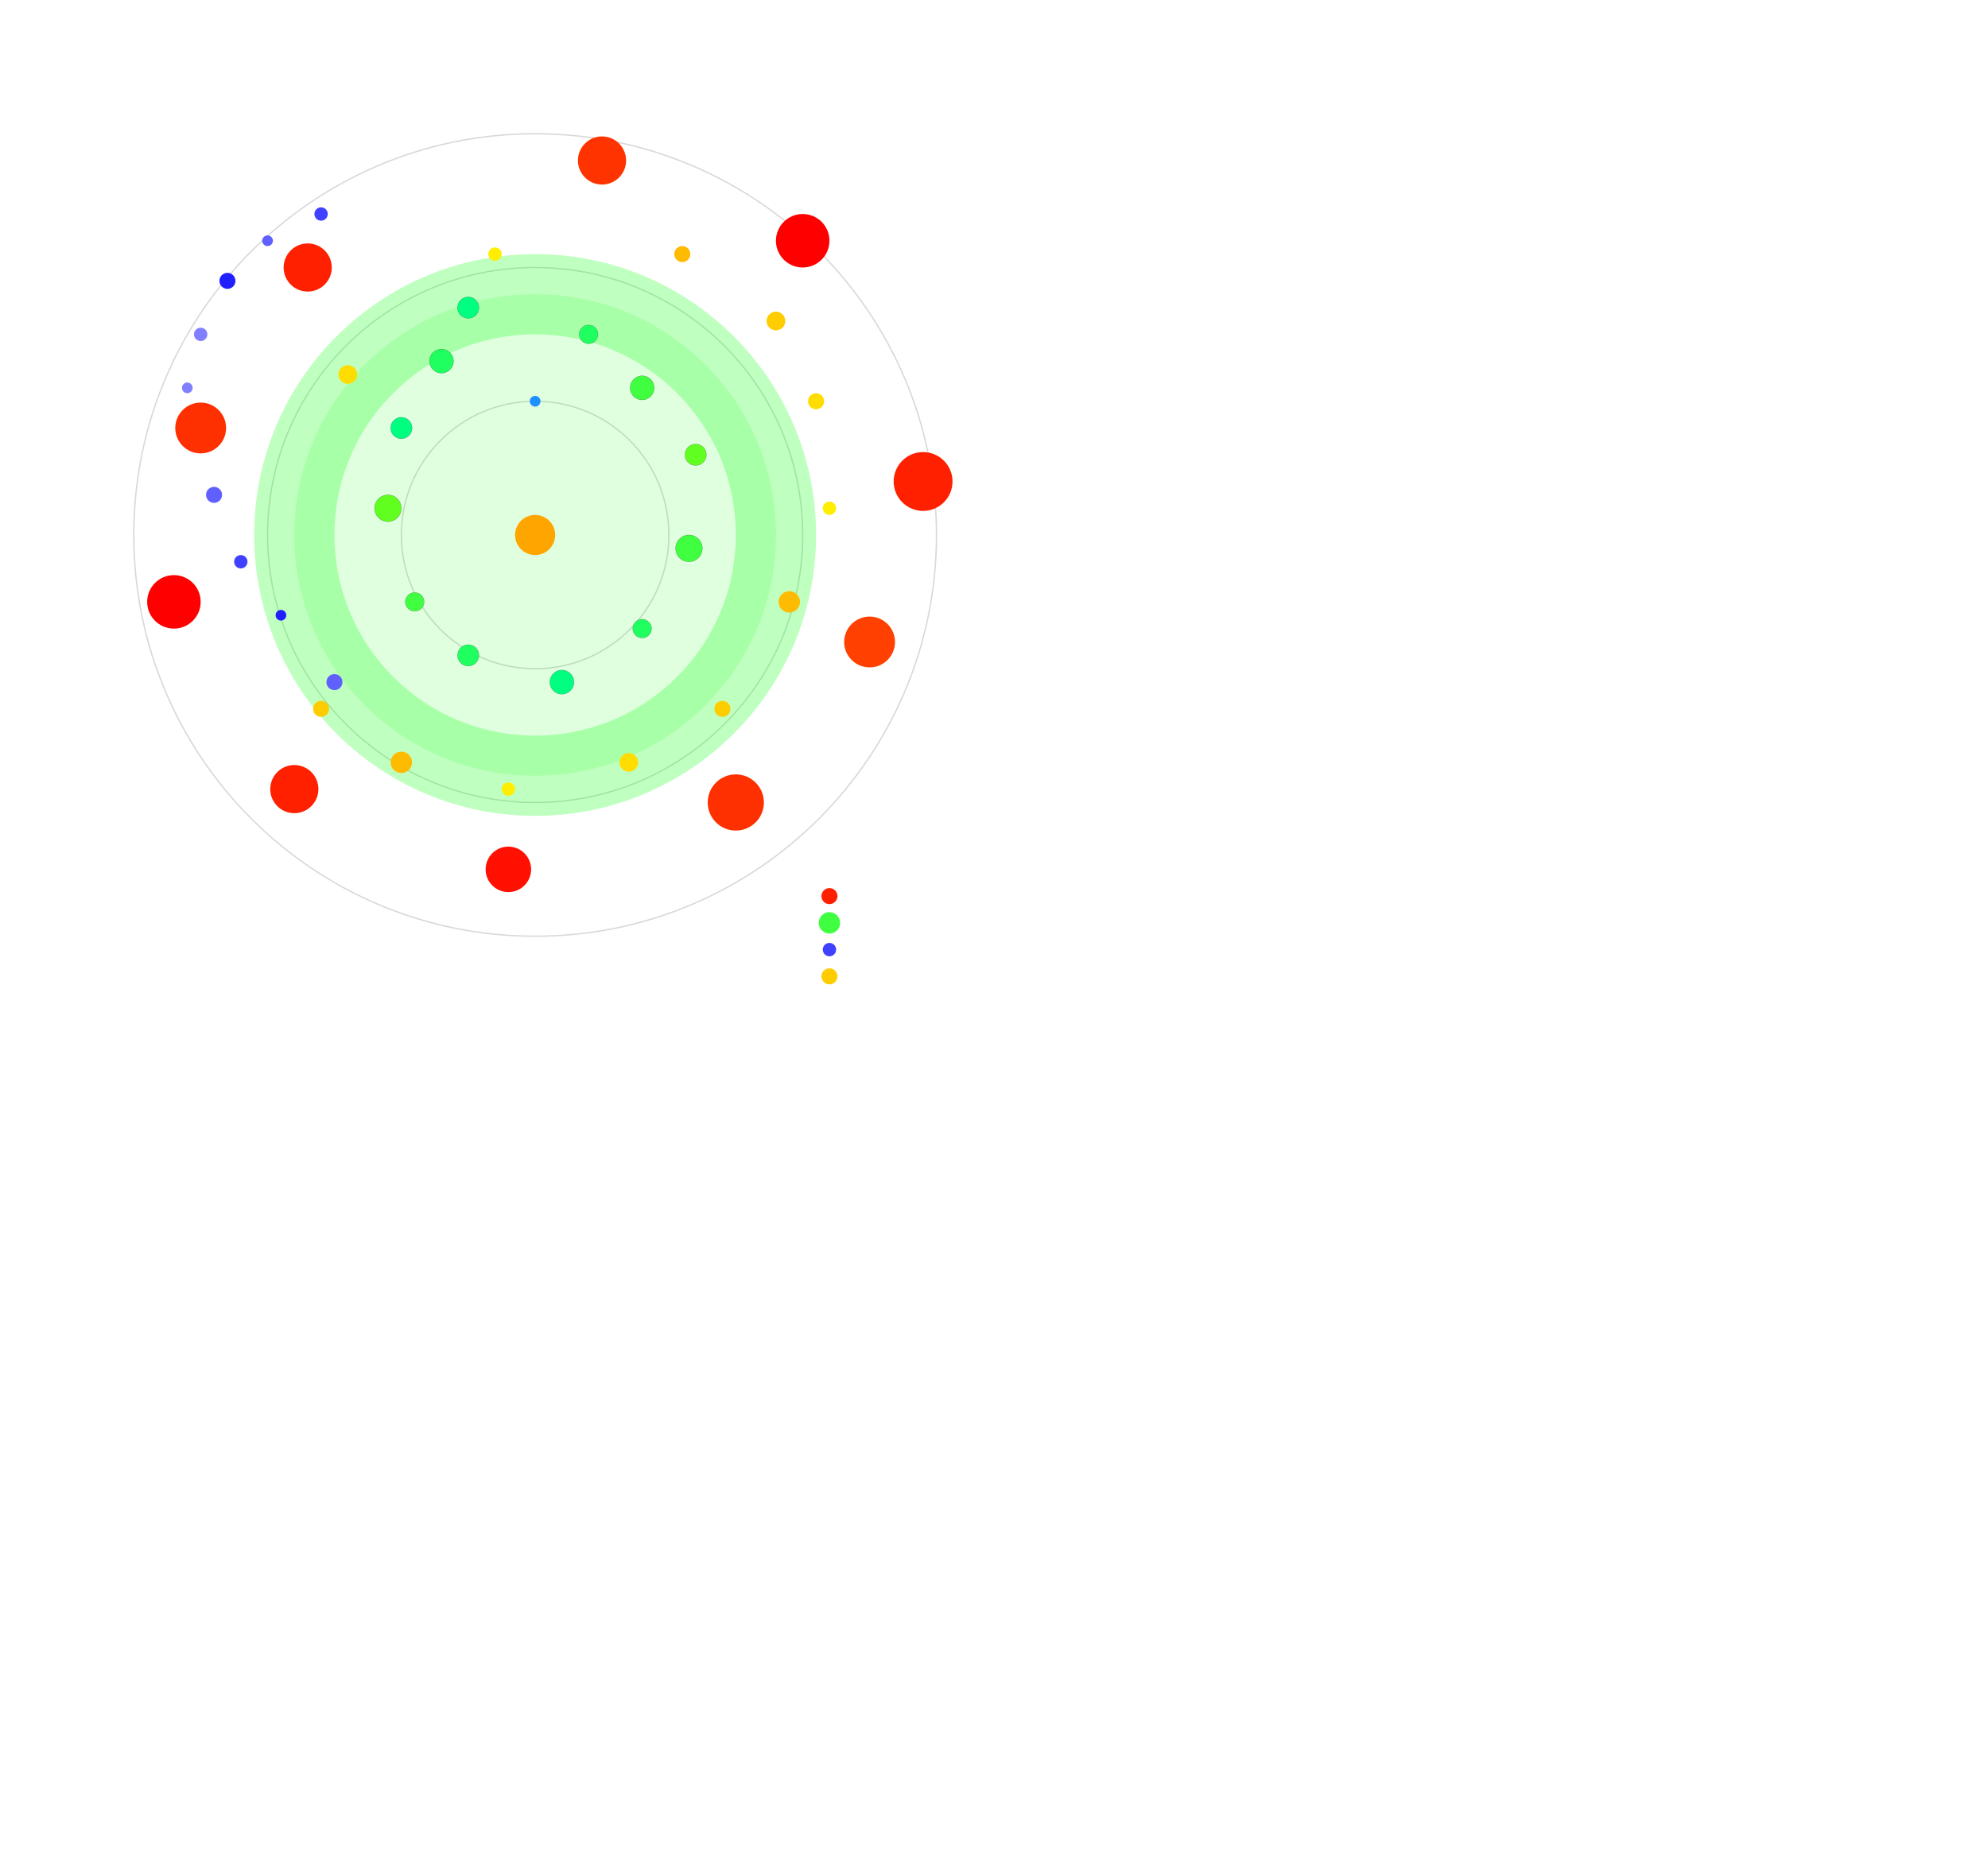
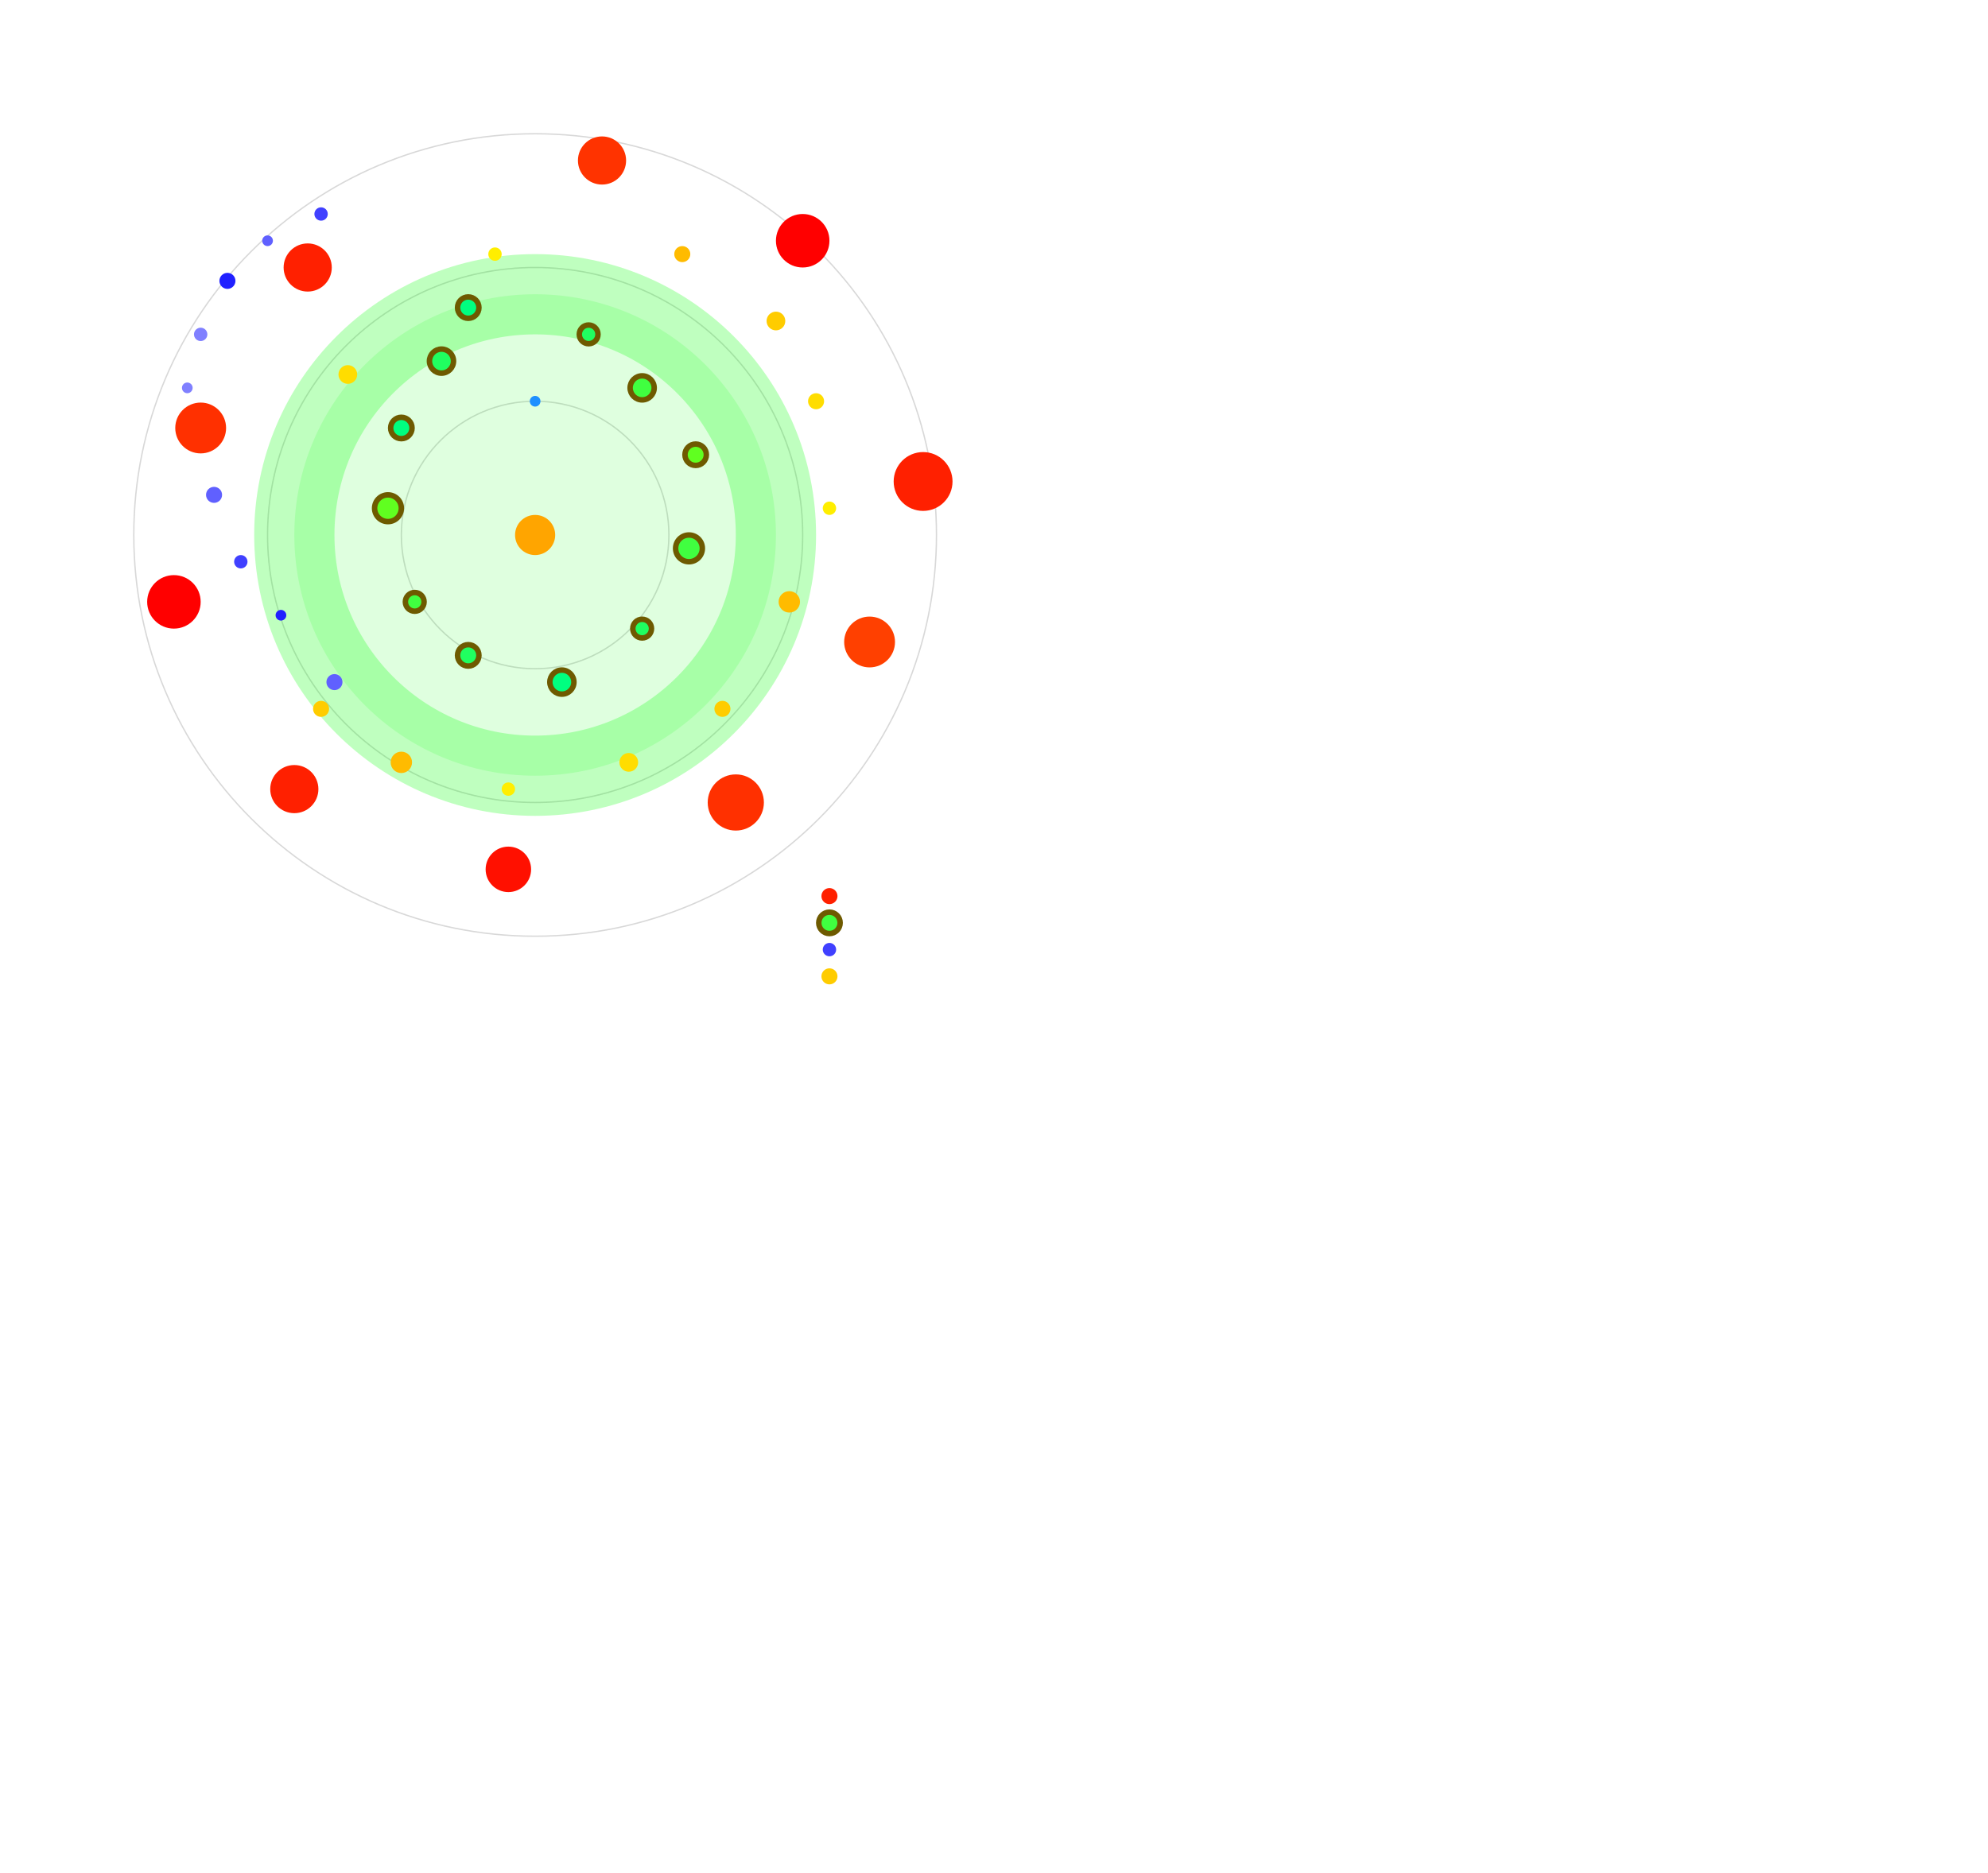
<svg xmlns="http://www.w3.org/2000/svg" height="1400" id="svg" tag_name="svg" width="1486">
  <g id="g_1" stroke="#33333330" stroke-width="1" tag_name="svg/g_1">
    <circle cx="400" cy="400" fill="none" id="circle_52" r="100" tag_name="svg/g_1/circle_52" />
    <circle cx="400" cy="400" fill="none" id="circle_51" r="200" tag_name="svg/g_1/circle_51" />
    <circle cx="400" cy="400" fill="none" id="circle_50" r="300" tag_name="svg/g_1/circle_50" />
    <circle class="reveliobad_1  reveliogood_9 reveliobad_3" cx="400" cy="400" fill="#00ff0020" id="circle_49" r="180" stroke="#00ff0040" stroke-width="60" tag_name="svg/g_1/circle_49" />
  </g>
  <circle class="reveliogood_5 reveliogood_X_2" cx="400" cy="400" fill="orange" id="circle_48" r="15" tag_name="svg/circle_48">
    <animate attributeName="r" dur="4s" id="animate" repeatCount="indefinite" tag_name="svg/circle_48/animate" values="15;17;15" />
  </circle>
  <circle cx="400" cy="300" fill="#1E90FF" id="circle_47" r="4" stroke-width="1" tag_name="svg/circle_47" />
  <circle class="reveliogood reveliobad_1 reveliobad_2 reveliobad_3 reveliobad_6" cx="450" cy="120" fill="#ff3300" id="circle_46" r="18" tag_name="svg/circle_46" />
  <circle class="reveliogood  reveliobad_2" cx="600" cy="180" fill="#ff0000" id="circle_45" r="20" tag_name="svg/circle_45" />
  <circle class="reveliogood " cx="690" cy="360" fill="#ff2000" id="circle_44" r="22" tag_name="svg/circle_44" />
  <circle class="reveliogood reveliobad_1 reveliobad_3 reveliobad_5 reveliobad_6" cx="650" cy="480" fill="#ff4000" id="circle_43" r="19" tag_name="svg/circle_43" />
  <circle class="reveliogood " cx="550" cy="600" fill="#ff3000" id="circle_42" r="21" tag_name="svg/circle_42" />
  <circle class="reveliogood " cx="380" cy="650" fill="#ff1000" id="circle_41" r="17" tag_name="svg/circle_41" />
  <circle class="reveliogood reveliobad_1 reveliobad_2 reveliobad_3 reveliobad_6" cx="220" cy="590" fill="#ff2000" id="circle_40" r="18" tag_name="svg/circle_40" />
  <circle class="reveliogood reveliobad_1 reveliobad_3 reveliobad_5 reveliobad_6" cx="130" cy="450" fill="#ff0000" id="circle_39" r="20" tag_name="svg/circle_39" />
  <circle class="reveliogood reveliobad_1 reveliobad_3 reveliobad_5 reveliobad_6" cx="150" cy="320" fill="#ff3000" id="circle_38" r="19" tag_name="svg/circle_38" />
  <circle class="reveliogood reveliobad_1 reveliobad_3 reveliobad_5 reveliobad_6" cx="230" cy="200" fill="#ff2000" id="circle_37" r="18" tag_name="svg/circle_37" />
-   <circle class="reveliogood_2 reveliogood_X_1 reveliogood_9 reveliobad_4" cx="350" cy="230" fill="#00ff80" id="circle_36" r="8" stroke="rgb(0,0,0)" stroke-width="0.1" tag_name="svg/circle_36" />
-   <circle class="reveliogood_2 reveliogood_X_1 reveliogood_9 reveliobad_4" cx="440" cy="250" fill="#20ff60" id="circle_35" r="7" stroke="rgb(0,0,0)" stroke-width="0.1" tag_name="svg/circle_35" />
-   <circle class="reveliogood_2 reveliogood_X_1 reveliogood_9 reveliobad_4" cx="480" cy="290" fill="#40ff40" id="circle_34" r="9" stroke="rgb(0,0,0)" stroke-width="0.1" tag_name="svg/circle_34" />
-   <circle class="reveliogood_2 reveliogood_X_1 reveliogood_9 reveliobad_4" cx="520" cy="340" fill="#60ff20" id="circle_33" r="8" stroke="rgb(0,0,0)" stroke-width="0.1" tag_name="svg/circle_33" />
-   <circle class="reveliogood_2 reveliogood_X_1 reveliogood_9 reveliobad_4" cx="515" cy="410" fill="#40ff40" id="circle_32" r="10" stroke="rgb(0,0,0)" stroke-width="0.1" tag_name="svg/circle_32" />
-   <circle class="reveliogood_2 reveliogood_X_1 reveliogood_9 reveliobad_3 reveliobad_4" cx="480" cy="470" fill="#20ff60" id="circle_31" r="7" stroke="rgb(0,0,0)" stroke-width="0.1" tag_name="svg/circle_31" />
-   <circle class="reveliogood_2 reveliogood_X_1 reveliogood_9 reveliobad_3 reveliobad_4" cx="420" cy="510" fill="#00ff80" id="circle_30" r="9" stroke="rgb(0,0,0)" stroke-width="0.1" tag_name="svg/circle_30" />
-   <circle class="reveliogood_2 reveliogood_X_1 reveliogood_9 reveliobad_4" cx="350" cy="490" fill="#20ff60" id="circle_29" r="8" stroke="rgb(0,0,0)" stroke-width="0.1" tag_name="svg/circle_29" />
-   <circle class="reveliogood_2 reveliogood_X_1 reveliogood_9 reveliobad_4" cx="310" cy="450" fill="#40ff40" id="circle_28" r="7" stroke="rgb(0,0,0)" stroke-width="0.1" tag_name="svg/circle_28" />
-   <circle class="reveliogood_2 reveliogood_X_1 reveliogood_9 reveliobad_4" cx="290" cy="380" fill="#60ff20" id="circle_27" r="10" stroke="rgb(0,0,0)" stroke-width="0.1" tag_name="svg/circle_27" />
-   <circle class="reveliogood_2 reveliogood_X_1 reveliogood_9 reveliobad_3 reveliobad_4" cx="300" cy="320" fill="#00ff80" id="circle_26" r="8" stroke="rgb(0,0,0)" stroke-width="0.1" tag_name="svg/circle_26" />
-   <circle class="reveliogood_2 reveliogood_X_1 reveliogood_9" cx="330" cy="270" fill="#20ff60" id="circle_25" r="9" stroke="rgb(0,0,0)" stroke-width="0.1" tag_name="svg/circle_25" />
+   <circle class="reveliogood_2 reveliogood_X_1 reveliogood_9 reveliobad_4 reveliogood_10 reveliogood_11" cx="350" cy="230" fill="#00ff80" id="circle_36" r="8" stroke="rgb(110, 90, 0)" stroke-width="4.1" tag_name="svg/circle_36" />
+   <circle class="reveliogood_2 reveliogood_X_1 reveliogood_9 reveliobad_4 reveliogood_10 reveliogood_11" cx="440" cy="250" fill="#20ff60" id="circle_35" r="7" stroke="rgb(110, 90, 0)" stroke-width="4.1" tag_name="svg/circle_35" />
+   <circle class="reveliogood_2 reveliogood_X_1 reveliogood_9 reveliobad_4 reveliogood_10 reveliogood_11" cx="480" cy="290" fill="#40ff40" id="circle_34" r="9" stroke="rgb(110, 90, 0)" stroke-width="4.1" tag_name="svg/circle_34" />
+   <circle class="reveliogood_2 reveliogood_X_1 reveliogood_9 reveliobad_4 reveliogood_10 reveliogood_11" cx="520" cy="340" fill="#60ff20" id="circle_33" r="8" stroke="rgb(110, 90, 0)" stroke-width="4.1" tag_name="svg/circle_33" />
+   <circle class="reveliogood_2 reveliogood_X_1 reveliogood_9 reveliobad_4 reveliogood_10 reveliogood_11" cx="515" cy="410" fill="#40ff40" id="circle_32" r="10" stroke="rgb(110, 90, 0)" stroke-width="4.1" tag_name="svg/circle_32" />
+   <circle class="reveliogood_2 reveliogood_X_1 reveliogood_9 reveliobad_3 reveliobad_4 reveliogood_10 reveliogood_11" cx="480" cy="470" fill="#20ff60" id="circle_31" r="7" stroke="rgb(110, 90, 0)" stroke-width="4.1" tag_name="svg/circle_31" />
+   <circle class="reveliogood_2 reveliogood_X_1 reveliogood_9 reveliobad_3 reveliobad_4 reveliogood_10 reveliogood_11" cx="420" cy="510" fill="#00ff80" id="circle_30" r="9" stroke="rgb(110, 90, 0)" stroke-width="4.1" tag_name="svg/circle_30" />
+   <circle class="reveliogood_2 reveliogood_X_1 reveliogood_9 reveliobad_4 reveliogood_10 reveliogood_11" cx="350" cy="490" fill="#20ff60" id="circle_29" r="8" stroke="rgb(110, 90, 0)" stroke-width="4.1" tag_name="svg/circle_29" />
+   <circle class="reveliogood_2 reveliogood_X_1 reveliogood_9 reveliobad_4 reveliogood_10 reveliogood_11" cx="310" cy="450" fill="#40ff40" id="circle_28" r="7" stroke="rgb(110, 90, 0)" stroke-width="4.1" tag_name="svg/circle_28" />
+   <circle class="reveliogood_2 reveliogood_X_1 reveliogood_9 reveliobad_4 reveliogood_10 reveliogood_11" cx="290" cy="380" fill="#60ff20" id="circle_27" r="10" stroke="rgb(110, 90, 0)" stroke-width="4.1" tag_name="svg/circle_27" />
+   <circle class="reveliogood_2 reveliogood_X_1 reveliogood_9 reveliobad_3 reveliobad_4 reveliogood_10 reveliogood_11" cx="300" cy="320" fill="#00ff80" id="circle_26" r="8" stroke="rgb(110, 90, 0)" stroke-width="4.1" tag_name="svg/circle_26" />
+   <circle class="reveliogood_2 reveliogood_X_1 reveliogood_9 reveliogood_10 reveliogood_11" cx="330" cy="270" fill="#20ff60" id="circle_25" r="9" stroke="rgb(110, 90, 0)" stroke-width="4.1" tag_name="svg/circle_25" />
  <circle class="reveliogood_7" cx="240" cy="160" fill="#4040ff" id="circle_24" r="5" tag_name="svg/circle_24" />
  <circle class="reveliogood_7 reveliobad_5 reveliobad_6" cx="200" cy="180" fill="#6060ff" id="circle_23" r="4" tag_name="svg/circle_23" />
  <circle class="reveliogood_7" cx="170" cy="210" fill="#2020ff" id="circle_22" r="6" tag_name="svg/circle_22" />
  <circle class="reveliogood_7 reveliobad_1" cx="150" cy="250" fill="#8080ff" id="circle_21" r="5" tag_name="svg/circle_21" />
  <circle class="reveliogood_7 reveliobad_1" cx="140" cy="290" fill="#8080ff" id="circle_20" r="4" tag_name="svg/circle_20" />
  <circle class="reveliogood_8 reveliobad_1" cx="160" cy="370" fill="#6060ff" id="circle_19" r="6" tag_name="svg/circle_19" />
  <circle class="reveliogood_8" cx="180" cy="420" fill="#4040ff" id="circle_18" r="5" tag_name="svg/circle_18" />
  <circle class="reveliogood_8" cx="210" cy="460" fill="#2020ff" id="circle_17" r="4" tag_name="svg/circle_17" />
  <circle class="reveliogood_8" cx="250" cy="510" fill="#6060ff" id="circle_16" r="6" tag_name="svg/circle_16" />
  <circle class="reveliogood_5" cx="580" cy="240" fill="#ffcc00" id="circle_15" r="7" tag_name="svg/circle_15" />
  <circle class="reveliogood_5" cx="610" cy="300" fill="#ffdd00" id="circle_14" r="6" tag_name="svg/circle_14" />
  <circle class="reveliogood_5" cx="620" cy="380" fill="#ffee00" id="circle_13" r="5" tag_name="svg/circle_13" />
  <circle class="reveliogood_5" cx="590" cy="450" fill="#ffbb00" id="circle_12" r="8" tag_name="svg/circle_12" />
  <circle class="reveliogood_5" cx="540" cy="530" fill="#ffcc00" id="circle_11" r="6" tag_name="svg/circle_11" />
  <circle class="reveliogood_5" cx="470" cy="570" fill="#ffdd00" id="circle_10" r="7" tag_name="svg/circle_10" />
  <circle class="reveliogood_5" cx="380" cy="590" fill="#ffee00" id="circle_9" r="5" tag_name="svg/circle_9" />
  <circle class="reveliogood_5" cx="300" cy="570" fill="#ffbb00" id="circle_8" r="8" tag_name="svg/circle_8" />
  <circle class="reveliogood_5" cx="240" cy="530" fill="#ffcc00" id="circle_7" r="6" tag_name="svg/circle_7" />
  <circle class="reveliogood_5" cx="260" cy="280" fill="#ffdd00" id="circle_6" r="7" tag_name="svg/circle_6" />
  <circle class="reveliogood_5" cx="370" cy="190" fill="#ffee00" id="circle_5" r="5" tag_name="svg/circle_5" />
  <circle class="reveliogood_5" cx="510" cy="190" fill="#ffbb00" id="circle_4" r="6" tag_name="svg/circle_4" />
  <circle class="reveliobad_2" cx="620" cy="670" fill="#ff2000" id="circle_3" r="6" tag_name="svg/circle_3" />
-   <circle class="reveliobad_4 reveliogood_X_1 reveliobad_6" cx="620" cy="690" fill="#40ff40" id="circle_2" r="8" tag_name="svg/circle_2" />
+   <circle class="reveliobad_4 reveliogood_X_1 reveliobad_6" cx="620" cy="690" fill="#40ff40" id="circle_2" r="8" stroke="rgb(110, 90, 0)" stroke-width="4.1" tag_name="svg/circle_2" />
  <circle cx="620" cy="710" fill="#4040ff" id="circle_1" r="5" tag_name="svg/circle_1" />
  <circle cx="620" cy="730" fill="#ffcc00" id="circle" r="6" tag_name="svg/circle" />
</svg>
